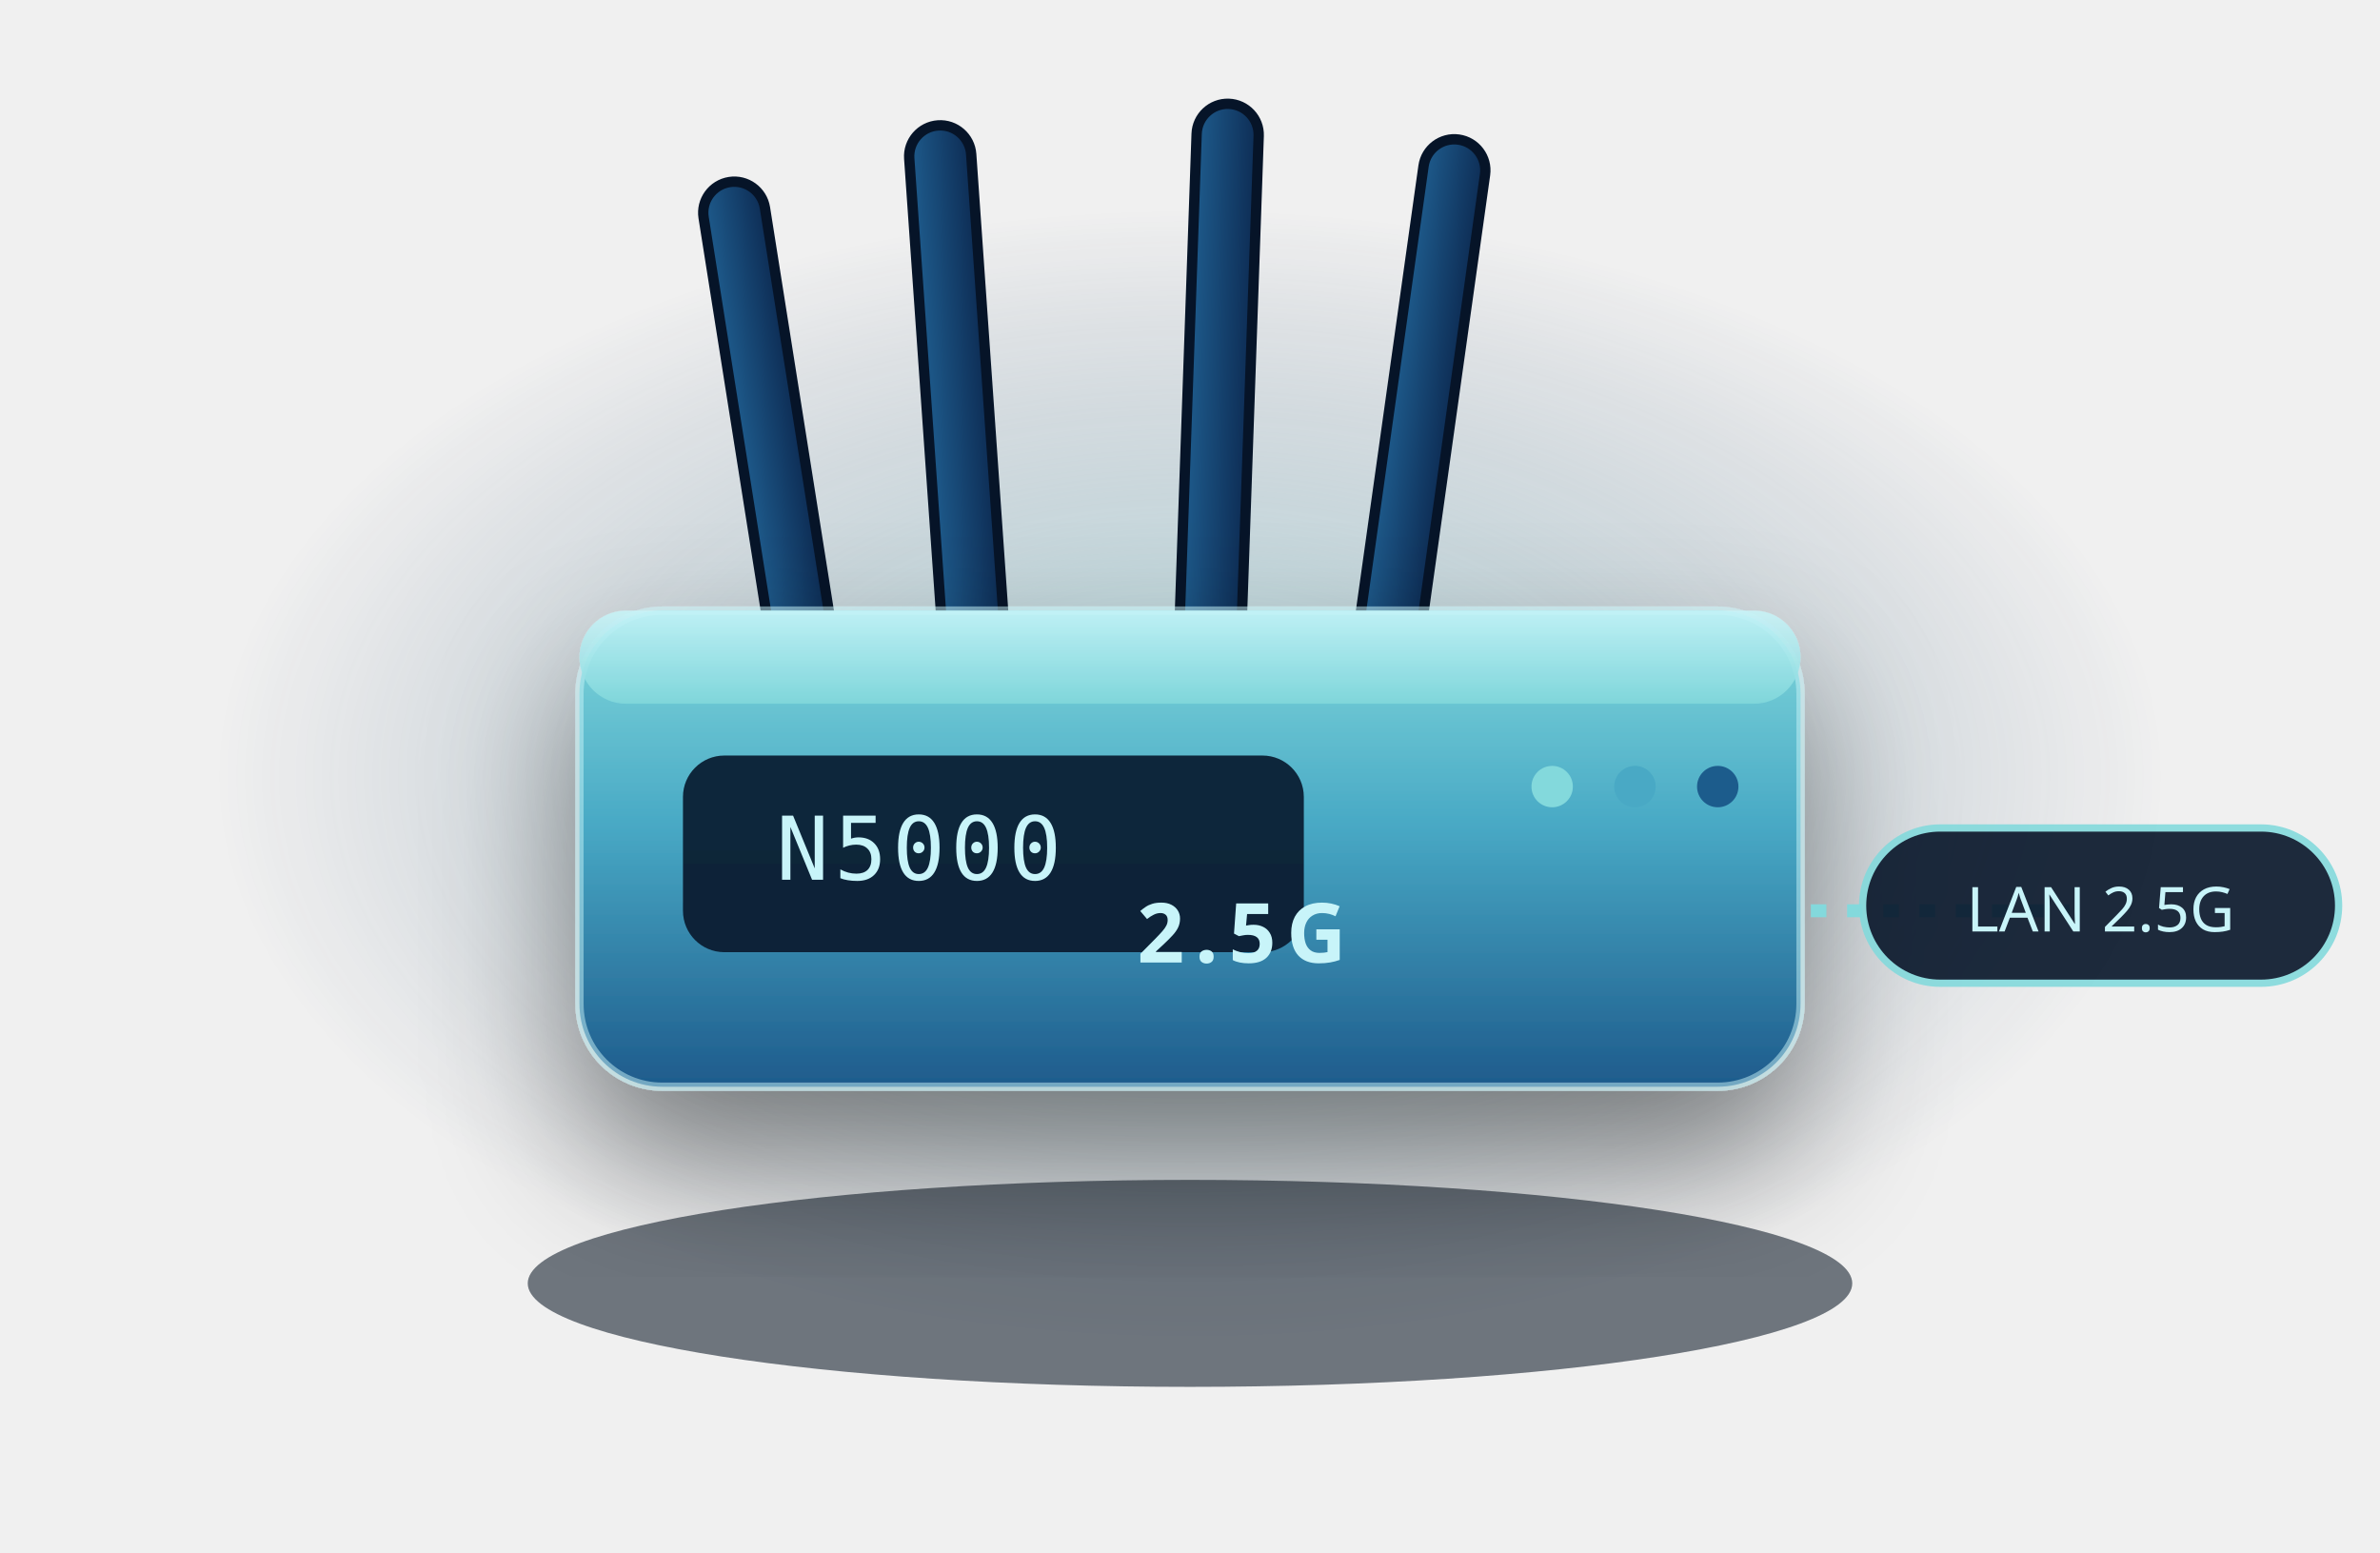
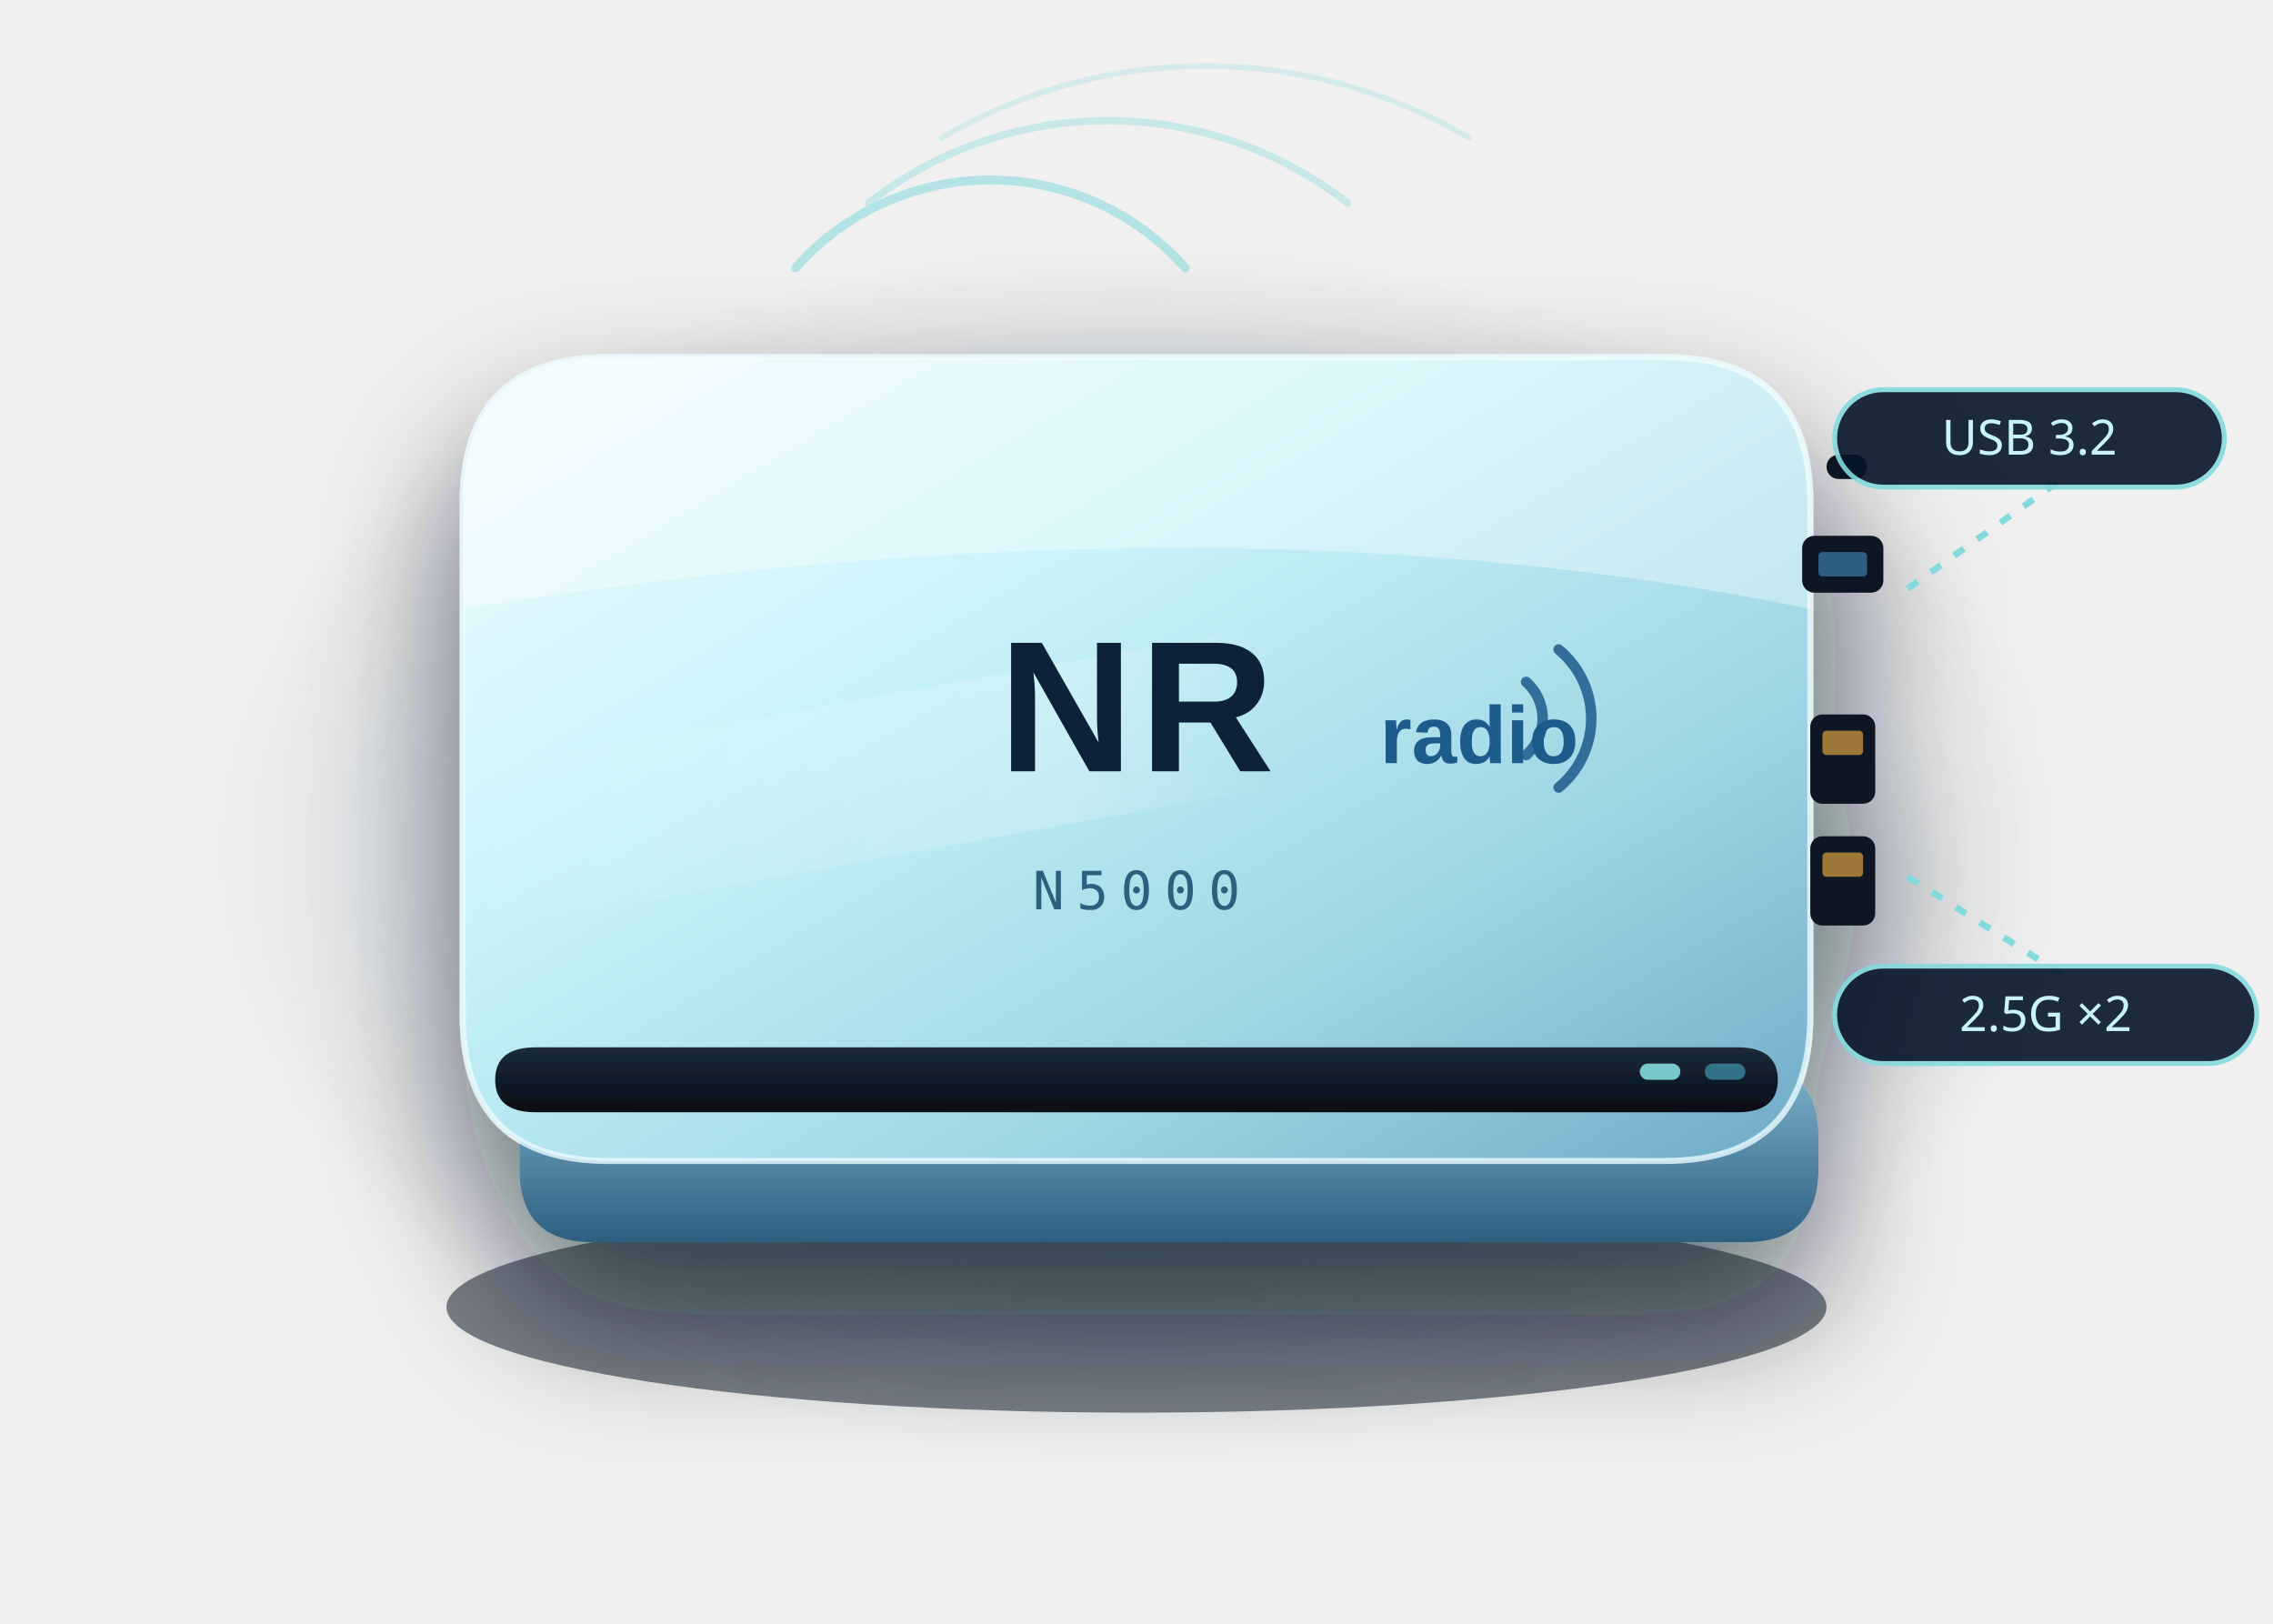
- <svg xmlns="http://www.w3.org/2000/svg" viewBox="0 0 460 300" width="460" height="300">
+ <svg xmlns="http://www.w3.org/2000/svg" viewBox="0 0 560 400" width="560" height="400">
  <defs>
-     <linearGradient id="body" x1="0" y1="0" x2="0" y2="1">
-       <stop offset="0%" stop-color="#83D9DC" />
-       <stop offset="45%" stop-color="#48A9C5" />
-       <stop offset="100%" stop-color="#1E5B8C" />
+     <linearGradient id="metalTop" x1="0" y1="0" x2="1" y2="1">
+       <stop offset="0%" stop-color="#F4FBFF" />
+       <stop offset="35%" stop-color="#C8F4F9" />
+       <stop offset="70%" stop-color="#9FD6E4" />
+       <stop offset="100%" stop-color="#6FA9C6" />
    </linearGradient>
-     <linearGradient id="top" x1="0" y1="0" x2="0" y2="1">
-       <stop offset="0%" stop-color="#C8F4F9" />
-       <stop offset="100%" stop-color="#83D9DC" />
+     <linearGradient id="metalSide" x1="0" y1="0" x2="0" y2="1">
+       <stop offset="0%" stop-color="#7FB4CC" />
+       <stop offset="100%" stop-color="#2E5F80" />
    </linearGradient>
-     <linearGradient id="ant" x1="0" y1="0" x2="1" y2="0">
-       <stop offset="0%" stop-color="#1E5B8C" />
-       <stop offset="100%" stop-color="#0D2C54" />
+     <linearGradient id="blackGlass" x1="0" y1="0" x2="0" y2="1">
+       <stop offset="0%" stop-color="#1B2B3A" />
+       <stop offset="100%" stop-color="#060D16" />
    </linearGradient>
-     <radialGradient id="glow" cx="50%" cy="50%" r="50%">
-       <stop offset="0%" stop-color="#83D9DC" stop-opacity=".45" />
+     <radialGradient id="halo" cx="50%" cy="50%" r="50%">
+       <stop offset="0%" stop-color="#83D9DC" stop-opacity=".42" />
      <stop offset="100%" stop-color="#0D2C54" stop-opacity="0" />
    </radialGradient>
-     <filter id="soft" x="-40%" y="-40%" width="180%" height="180%">
-       <feDropShadow dx="0" dy="14" stdDeviation="14" flood-color="#000" flood-opacity=".45" />
+     <linearGradient id="sheen" x1="0" y1="0" x2="1" y2="0">
+       <stop offset="0%" stop-color="#FFFFFF" stop-opacity="0" />
+       <stop offset="45%" stop-color="#FFFFFF" stop-opacity=".55" />
+       <stop offset="60%" stop-color="#FFFFFF" stop-opacity="0" />
+     </linearGradient>
+     <filter id="drop" x="-30%" y="-30%" width="160%" height="180%">
+       <feDropShadow dx="0" dy="18" stdDeviation="18" flood-color="#03101f" flood-opacity=".55" />
    </filter>
  </defs>
-   <ellipse cx="230" cy="150" rx="190" ry="110" fill="url(#glow)" />
-   <g fill="url(#ant)" stroke="#061428" stroke-width="2">
-     <rect x="150" y="34" width="12" height="96" rx="6" transform="rotate(-9 156 130)" />
-     <rect x="182" y="24" width="12" height="104" rx="6" transform="rotate(-4 188 120)" />
-     <rect x="228" y="20" width="12" height="106" rx="6" transform="rotate(2 234 120)" />
-     <rect x="262" y="26" width="12" height="100" rx="6" transform="rotate(8 268 126)" />
+   <ellipse cx="280" cy="210" rx="230" ry="150" fill="url(#halo)" />
+   <ellipse cx="280" cy="322" rx="170" ry="26" fill="#03101f" opacity=".5" />
+   <g filter="url(#drop)">
+     <path d="M128 262 L430 262 Q448 262 448 280 L448 288 Q448 306 430 306 L146 306 Q128 306 128 288 Z" fill="url(#metalSide)" />
+     <path d="M150 88 L410 88 Q446 88 446 124 L446 250 Q446 286 410 286 L150 286 Q114 286 114 250 L114 124 Q114 88 150 88 Z" fill="url(#metalTop)" stroke="#EAFBFF" stroke-opacity=".8" stroke-width="1.5" />
+     <path d="M150 88 L410 88 Q446 88 446 124 L446 150 Q300 120 114 150 L114 124 Q114 88 150 88 Z" fill="#FFFFFF" opacity=".35" />
+     <path d="M114 190 L446 130 L446 170 L114 230 Z" fill="url(#sheen)" opacity=".35" />
+     <g transform="translate(280 190)">
+       <text x="0" y="0" text-anchor="middle" font-family="Segoe UI, Arial, sans-serif" font-weight="800" font-size="46" fill="#0B2237" letter-spacing="1.5">NR</text>
+       <text x="60" y="-2" text-anchor="start" font-family="Segoe UI, Arial, sans-serif" font-weight="600" font-size="20" fill="#1E5B8C">radio</text>
+       <g stroke="#1E5B8C" stroke-width="2.6" fill="none" stroke-linecap="round" opacity=".85">
+         <path d="M96 -22 a12 12 0 0 1 0 18" />
+         <path d="M104 -30 a22 22 0 0 1 0 34" />
+       </g>
+       <text x="0" y="34" text-anchor="middle" font-family="Consolas, monospace" font-size="13" fill="#2E5F80" letter-spacing="3">N5000</text>
+     </g>
+     <path d="M132 258 L428 258 Q438 258 438 266 Q438 274 428 274 L132 274 Q122 274 122 266 Q122 258 132 258 Z" fill="url(#blackGlass)" />
+     <rect x="404" y="262" width="10" height="4" rx="2" fill="#83D9DC" opacity=".9" />
+     <rect x="420" y="262" width="10" height="4" rx="2" fill="#48A9C5" opacity=".6" />
+     <g>
+       <rect x="446" y="176" width="16" height="22" rx="3" fill="#0A1520" />
+       <rect x="449" y="180" width="10" height="6" rx="1" fill="#B98A3C" opacity=".85" />
+       <rect x="446" y="206" width="16" height="22" rx="3" fill="#0A1520" />
+       <rect x="449" y="210" width="10" height="6" rx="1" fill="#B98A3C" opacity=".85" />
+       <rect x="444" y="132" width="20" height="14" rx="3" fill="#0A1520" />
+       <rect x="448" y="136" width="12" height="6" rx="1" fill="#2E5F80" />
+       <rect x="450" y="112" width="10" height="6" rx="3" fill="#0A1520" />
+     </g>
  </g>
-   <ellipse cx="230" cy="248" rx="128" ry="20" fill="#03101f" opacity=".55" />
-   <g filter="url(#soft)">
-     <rect x="112" y="118" width="236" height="92" rx="16" fill="url(#body)" stroke="#C8F4F9" stroke-opacity=".5" stroke-width="1.6" />
-     <rect x="112" y="118" width="236" height="18" rx="9" fill="url(#top)" opacity=".85" />
-     <rect x="132" y="146" width="120" height="38" rx="8" fill="#061428" opacity=".88" />
-     <text x="150" y="170" font-family="Consolas, monospace" font-size="17" fill="#C8F4F9" letter-spacing="1">N5000</text>
-     <circle cx="300" cy="152" r="4" fill="#83D9DC" />
-     <circle cx="316" cy="152" r="4" fill="#48A9C5" />
-     <circle cx="332" cy="152" r="4" fill="#1E5B8C" />
-     <text x="240" y="186" font-family="Segoe UI, sans-serif" font-weight="700" font-size="16" fill="#C8F4F9" text-anchor="middle" letter-spacing="2">2.5G</text>
+   <g font-family="Segoe UI, sans-serif" font-size="12" fill="#C8F4F9">
+     <path d="M470 145 L508 118" stroke="#83D9DC" stroke-width="1.6" stroke-dasharray="3 4" />
+     <rect x="452" y="96" width="96" height="24" rx="12" fill="#061428" opacity=".9" stroke="#83D9DC" stroke-width="1.2" />
+     <text x="500" y="112" text-anchor="middle">USB 3.2</text>
+     <path d="M470 216 L508 240" stroke="#83D9DC" stroke-width="1.6" stroke-dasharray="3 4" />
+     <rect x="452" y="238" width="104" height="24" rx="12" fill="#061428" opacity=".9" stroke="#83D9DC" stroke-width="1.2" />
+     <text x="504" y="254" text-anchor="middle">2.5G ×2</text>
  </g>
-   <g>
-     <path d="M350 176 L400 176" stroke="#83D9DC" stroke-width="2.5" stroke-dasharray="3 4" />
-     <rect x="360" y="160" width="92" height="30" rx="15" fill="#061428" opacity=".9" stroke="#83D9DC" stroke-width="1.4" />
-     <text x="406" y="180" font-family="Segoe UI, sans-serif" font-size="12" fill="#C8F4F9" text-anchor="middle">LAN 2.5G</text>
+   <g stroke="#83D9DC" fill="none" stroke-linecap="round" opacity=".55">
+     <path d="M196 66 a64 64 0 0 1 96 0" stroke-width="2.2" />
+     <path d="M214 50 a96 96 0 0 1 118 0" stroke-width="1.8" opacity=".7" />
+     <path d="M232 34 a128 128 0 0 1 130 0" stroke-width="1.4" opacity=".45" />
  </g>
</svg>
